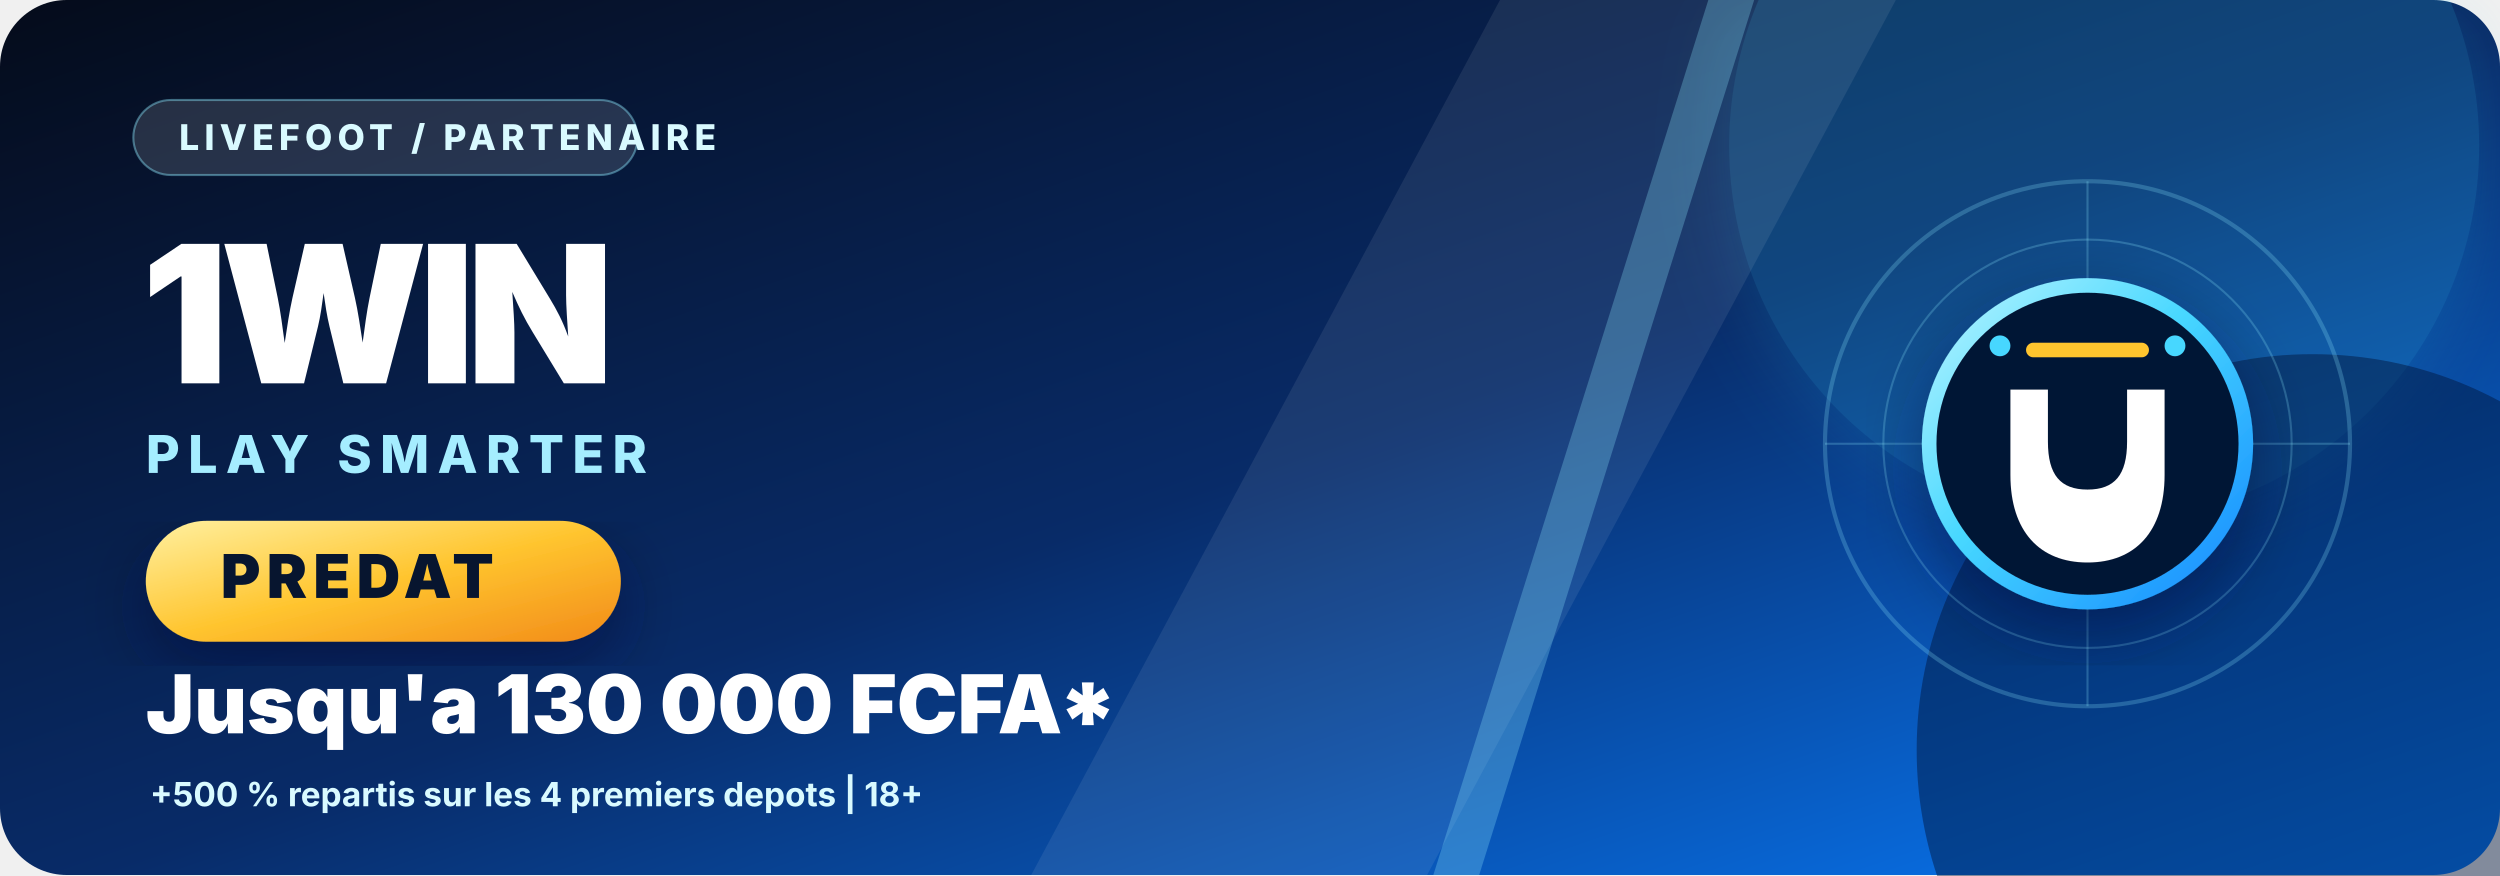
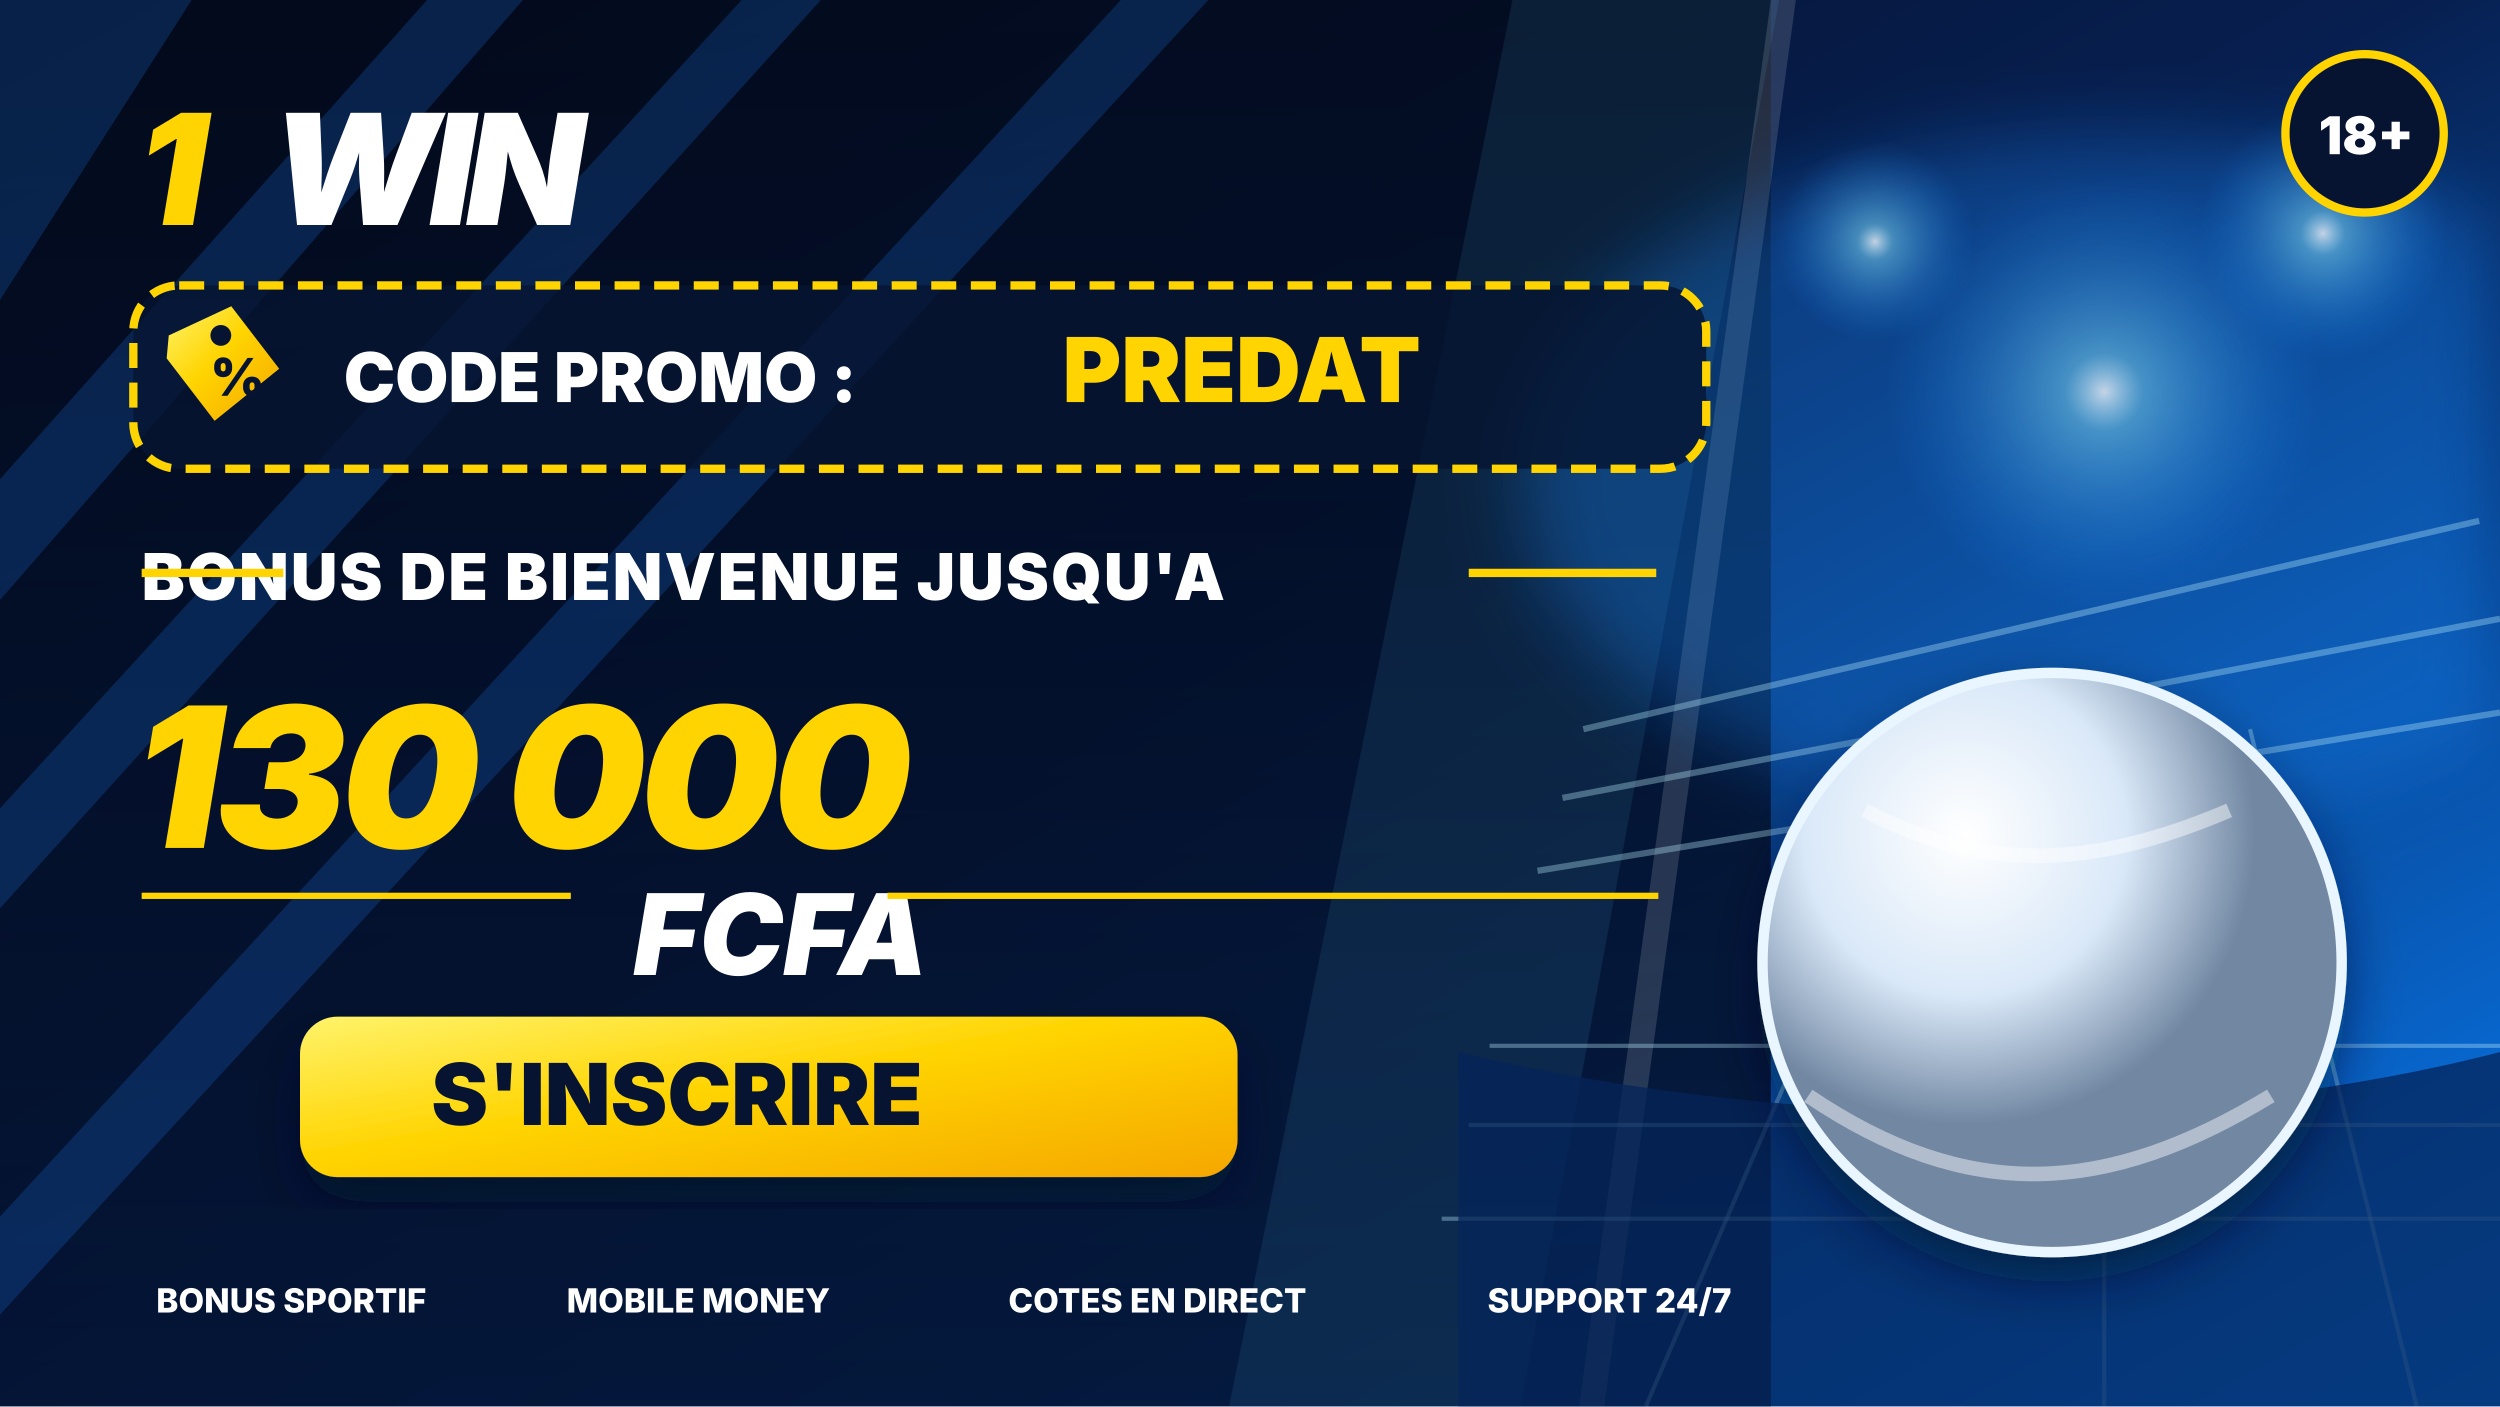
- <svg xmlns="http://www.w3.org/2000/svg" viewBox="0 0 1200 420" role="img" aria-labelledby="title desc">
+ <svg xmlns="http://www.w3.org/2000/svg" viewBox="0 0 1200 675" role="img" aria-labelledby="title desc">
  <defs>
    <linearGradient id="bg" x1="0" y1="0" x2="1" y2="1">
-       <stop offset="0" stop-color="#050b1a" />
-       <stop offset="0.52" stop-color="#082b68" />
-       <stop offset="1" stop-color="#087dff" />
+       <stop offset="0" stop-color="#03091a" />
+       <stop offset="0.48" stop-color="#071f50" />
+       <stop offset="1" stop-color="#087df5" />
    </linearGradient>
-     <linearGradient id="cyan" x1="0" y1="0" x2="1" y2="1">
-       <stop offset="0" stop-color="#b8f5ff" />
-       <stop offset="0.45" stop-color="#47d7ff" />
-       <stop offset="1" stop-color="#1387ff" />
+     <linearGradient id="panel" x1="0" y1="0" x2="0" y2="1">
+       <stop offset="0" stop-color="#03091a" stop-opacity="0.76" />
+       <stop offset="1" stop-color="#031332" stop-opacity="0.9" />
    </linearGradient>
-     <linearGradient id="gold" x1="0" y1="0" x2="1" y2="1">
-       <stop offset="0" stop-color="#fff0a0" />
-       <stop offset="0.5" stop-color="#ffc52f" />
-       <stop offset="1" stop-color="#f28b19" />
+     <linearGradient id="yellow" x1="0" y1="0" x2="1" y2="1">
+       <stop offset="0" stop-color="#fff36b" />
+       <stop offset="0.45" stop-color="#ffd400" />
+       <stop offset="1" stop-color="#f5a700" />
    </linearGradient>
-     <filter id="glow" x="-50%" y="-50%" width="200%" height="200%">
-       <feGaussianBlur stdDeviation="18" result="blur" />
-       <feMerge>
-         <feMergeNode in="blur" />
-         <feMergeNode in="SourceGraphic" />
-       </feMerge>
+     <radialGradient id="light">
+       <stop offset="0" stop-color="#fff" stop-opacity="0.95" />
+       <stop offset="0.18" stop-color="#8eeaff" stop-opacity="0.55" />
+       <stop offset="1" stop-color="#168aff" stop-opacity="0" />
+     </radialGradient>
+     <radialGradient id="ball" cx="35%" cy="28%">
+       <stop offset="0" stop-color="#fff" />
+       <stop offset="0.56" stop-color="#d9e8f8" />
+       <stop offset="1" stop-color="#7187a2" />
+     </radialGradient>
+     <filter id="blur">
+       <feGaussianBlur stdDeviation="18" />
    </filter>
    <filter id="shadow" x="-20%" y="-20%" width="140%" height="140%">
-       <feDropShadow dx="0" dy="12" stdDeviation="16" flood-color="#00102f" flood-opacity="0.42" />
+       <feDropShadow dx="0" dy="12" stdDeviation="13" flood-color="#00102d" flood-opacity="0.55" />
    </filter>
+     <clipPath id="ballClip">
+       <circle cx="985" cy="462" r="139" />
+     </clipPath>
  </defs>
-   <rect width="1200" height="420" rx="32" fill="url(#bg)" />
-   <circle cx="1010" cy="70" r="180" fill="#39d8ff" opacity="0.16" filter="url(#glow)" />
-   <circle cx="1110" cy="360" r="190" fill="#001338" opacity="0.46" />
-   <path d="M720 0h190L685 420H495z" fill="#fff" opacity="0.08" />
-   <path d="M820 0h22L710 420h-22z" fill="#8eeaff" opacity="0.28" />
-   <g fill="none" stroke="#8eeaff" stroke-opacity="0.24">
-     <circle cx="1002" cy="213" r="126" stroke-width="2" />
-     <circle cx="1002" cy="213" r="98" stroke-width="1" />
-     <path d="M876 213h252M1002 87v252" />
+   <rect width="1200" height="675" fill="url(#bg)" />
+   <rect width="850" height="675" fill="url(#panel)" />
+   <path d="M0 0h92L0 144zm0 230 205-230h46L0 288zm0 158L356 0h38L0 436zM0 584 538 0h42L0 631z" fill="#1e82ff" opacity="0.2" />
+   <path d="M726 0h128L730 675H590z" fill="#5bcfff" opacity="0.09" />
+   <path d="M850 0h12L770 675h-12z" fill="#fff" opacity="0.14" />
+   <ellipse cx="1010" cy="230" rx="280" ry="165" fill="#168aff" opacity="0.32" filter="url(#blur)" />
+   <g opacity="0.8">
+     <circle cx="1010" cy="188" r="105" fill="url(#light)" />
+     <circle cx="1115" cy="112" r="60" fill="url(#light)" />
+     <circle cx="900" cy="116" r="48" fill="url(#light)" />
  </g>
-   <g font-family="Inter,Arial,sans-serif">
-     <rect x="64" y="48" width="242" height="36" rx="18" fill="#fff" fill-opacity="0.13" stroke="#8eeaff" stroke-opacity="0.42" />
-     <text x="86" y="72" fill="#d9faff" font-size="17" font-weight="800" letter-spacing="2.5">LIVEFOOT  /  PARTENAIRE</text>
-     <text x="68" y="184" fill="#fff" font-size="92" font-weight="950" letter-spacing="-4">1WIN</text>
-     <text x="70" y="227" fill="#a5edff" font-size="25" font-weight="800" letter-spacing="4">PLAY SMARTER</text>
-     <rect x="70" y="250" width="228" height="58" rx="29" fill="url(#gold)" filter="url(#shadow)" />
-     <text x="106" y="287" fill="#07152f" font-size="29" font-weight="950" letter-spacing="3">PREDAT</text>
-     <text x="70" y="352" fill="#fff" font-size="39" font-weight="900">Jusqu'a 130 000 FCFA*</text>
-     <text x="72" y="387" fill="#d9faff" font-size="16" font-weight="650">+500 % repartis sur les 4 premiers depots  |  18+</text>
+   <g stroke="#b9edff" stroke-opacity="0.35" fill="none">
+     <path d="M760 350 1190 250M750 383l450-86M738 418l462-76" stroke-width="3" />
+     <path d="M715 502h485M705 540h495M692 585h508" stroke-width="2" />
+     <path d="M790 675 930 350M1010 675 1010 340M1160 675 1080 350" stroke-width="2" />
  </g>
-   <g transform="translate(1002 213)" filter="url(#shadow)">
-     <circle r="76" fill="#061735" stroke="url(#cyan)" stroke-width="7" />
-     <path d="M-37 15V-26h18v25c0 16 6 23 19 23s19-7 19-23v-25h18v41c0 27-14 42-37 42S-37 42-37 15Z" fill="#fff" />
-     <path d="M-26-45h52" stroke="#ffc52f" stroke-width="7" stroke-linecap="round" />
-     <circle cx="-42" cy="-47" r="5" fill="#47d7ff" />
-     <circle cx="42" cy="-47" r="5" fill="#47d7ff" />
+   <path d="M700 675h500V505c-140 36-328 41-500 0z" fill="#04245a" opacity="0.75" />
+   <g font-family="Arial Black,Inter,Arial,sans-serif">
+     <text x="66" y="108" fill="#ffd400" font-size="74" font-weight="950" font-style="italic" letter-spacing="-4">1</text>
+     <text x="130" y="108" fill="#fff" font-size="74" font-weight="950" font-style="italic" letter-spacing="-4">WIN</text>
+     <circle cx="1135" cy="64" r="38" fill="#061431" stroke="#ffd400" stroke-width="4" />
+     <text x="1113" y="74" fill="#fff" font-size="25" font-weight="900">18+</text>
+     <rect x="64" y="137" width="755" height="88" rx="22" fill="#061431" fill-opacity="0.8" stroke="#ffd400" stroke-width="4" stroke-dasharray="12 7" />
+     <g transform="translate(103 181)">
+       <path d="M-22-20 8-34l23 30-31 25-23-30z" fill="url(#yellow)" />
+       <circle cx="3" cy="-20" r="5" fill="#061431" />
+       <text x="-2" y="9" fill="#061431" font-size="25" font-weight="900">%</text>
+     </g>
+     <text x="165" y="193" fill="#fff" font-size="33" font-weight="900">CODE PROMO :</text>
+     <text x="510" y="193" fill="#ffd400" font-size="43" font-weight="950">PREDAT</text>
+     <text x="68" y="288" fill="#fff" font-size="31" font-weight="900" letter-spacing="1">BONUS DE BIENVENUE JUSQU'A</text>
+     <path d="M68 275h68M705 275h90" stroke="#ffd400" stroke-width="4" />
+     <text x="64" y="407" fill="#ffd400" font-size="94" font-weight="950" font-style="italic" letter-spacing="-3">130 000</text>
+     <text x="304" y="468" fill="#fff" font-size="54" font-weight="950" font-style="italic">FCFA</text>
+     <path d="M68 430h206M426 430h370" stroke="#ffd400" stroke-width="3" />
+     <rect x="144" y="488" width="450" height="77" rx="18" fill="url(#yellow)" filter="url(#shadow)" />
+     <text x="207" y="540" fill="#061431" font-size="41" font-weight="950">S'INSCRIRE</text>
+     <g fill="#fff" font-size="16" font-weight="800">
+       <text x="75" y="630">BONUS SPORTIF</text>
+       <text x="272" y="630">MOBILE MONEY</text>
+       <text x="484" y="630">COTES EN DIRECT</text>
+       <text x="714" y="630">SUPPORT 24/7</text>
+     </g>
+   </g>
+   <g transform="translate(985 462)" filter="url(#shadow)">
+     <circle r="139" fill="url(#ball)" stroke="#eaf6ff" stroke-width="5" />
+     <g clip-path="url(#ballClip)" fill="#23344c" stroke="#17263a" stroke-width="3">
+       <path d="M0-38-39-12l15 45h48l15-45z" />
+       <path d="M-39-12-92-28l-38 50 72 20z" />
+       <path d="M39-12 92-28l39 50-73 20z" />
+       <path d="M-24 33-58 90l58 42 58-42-34-57z" />
+       <path d="M-92 42-122 92l64 44 34-46zM92 42l30 50-64 44-34-46z" />
+     </g>
+     <path d="M-117 64c77 52 143 48 222 0M-90-73c56 29 107 29 175 0" fill="none" stroke="#fff" stroke-opacity="0.45" stroke-width="7" />
  </g>
</svg>
